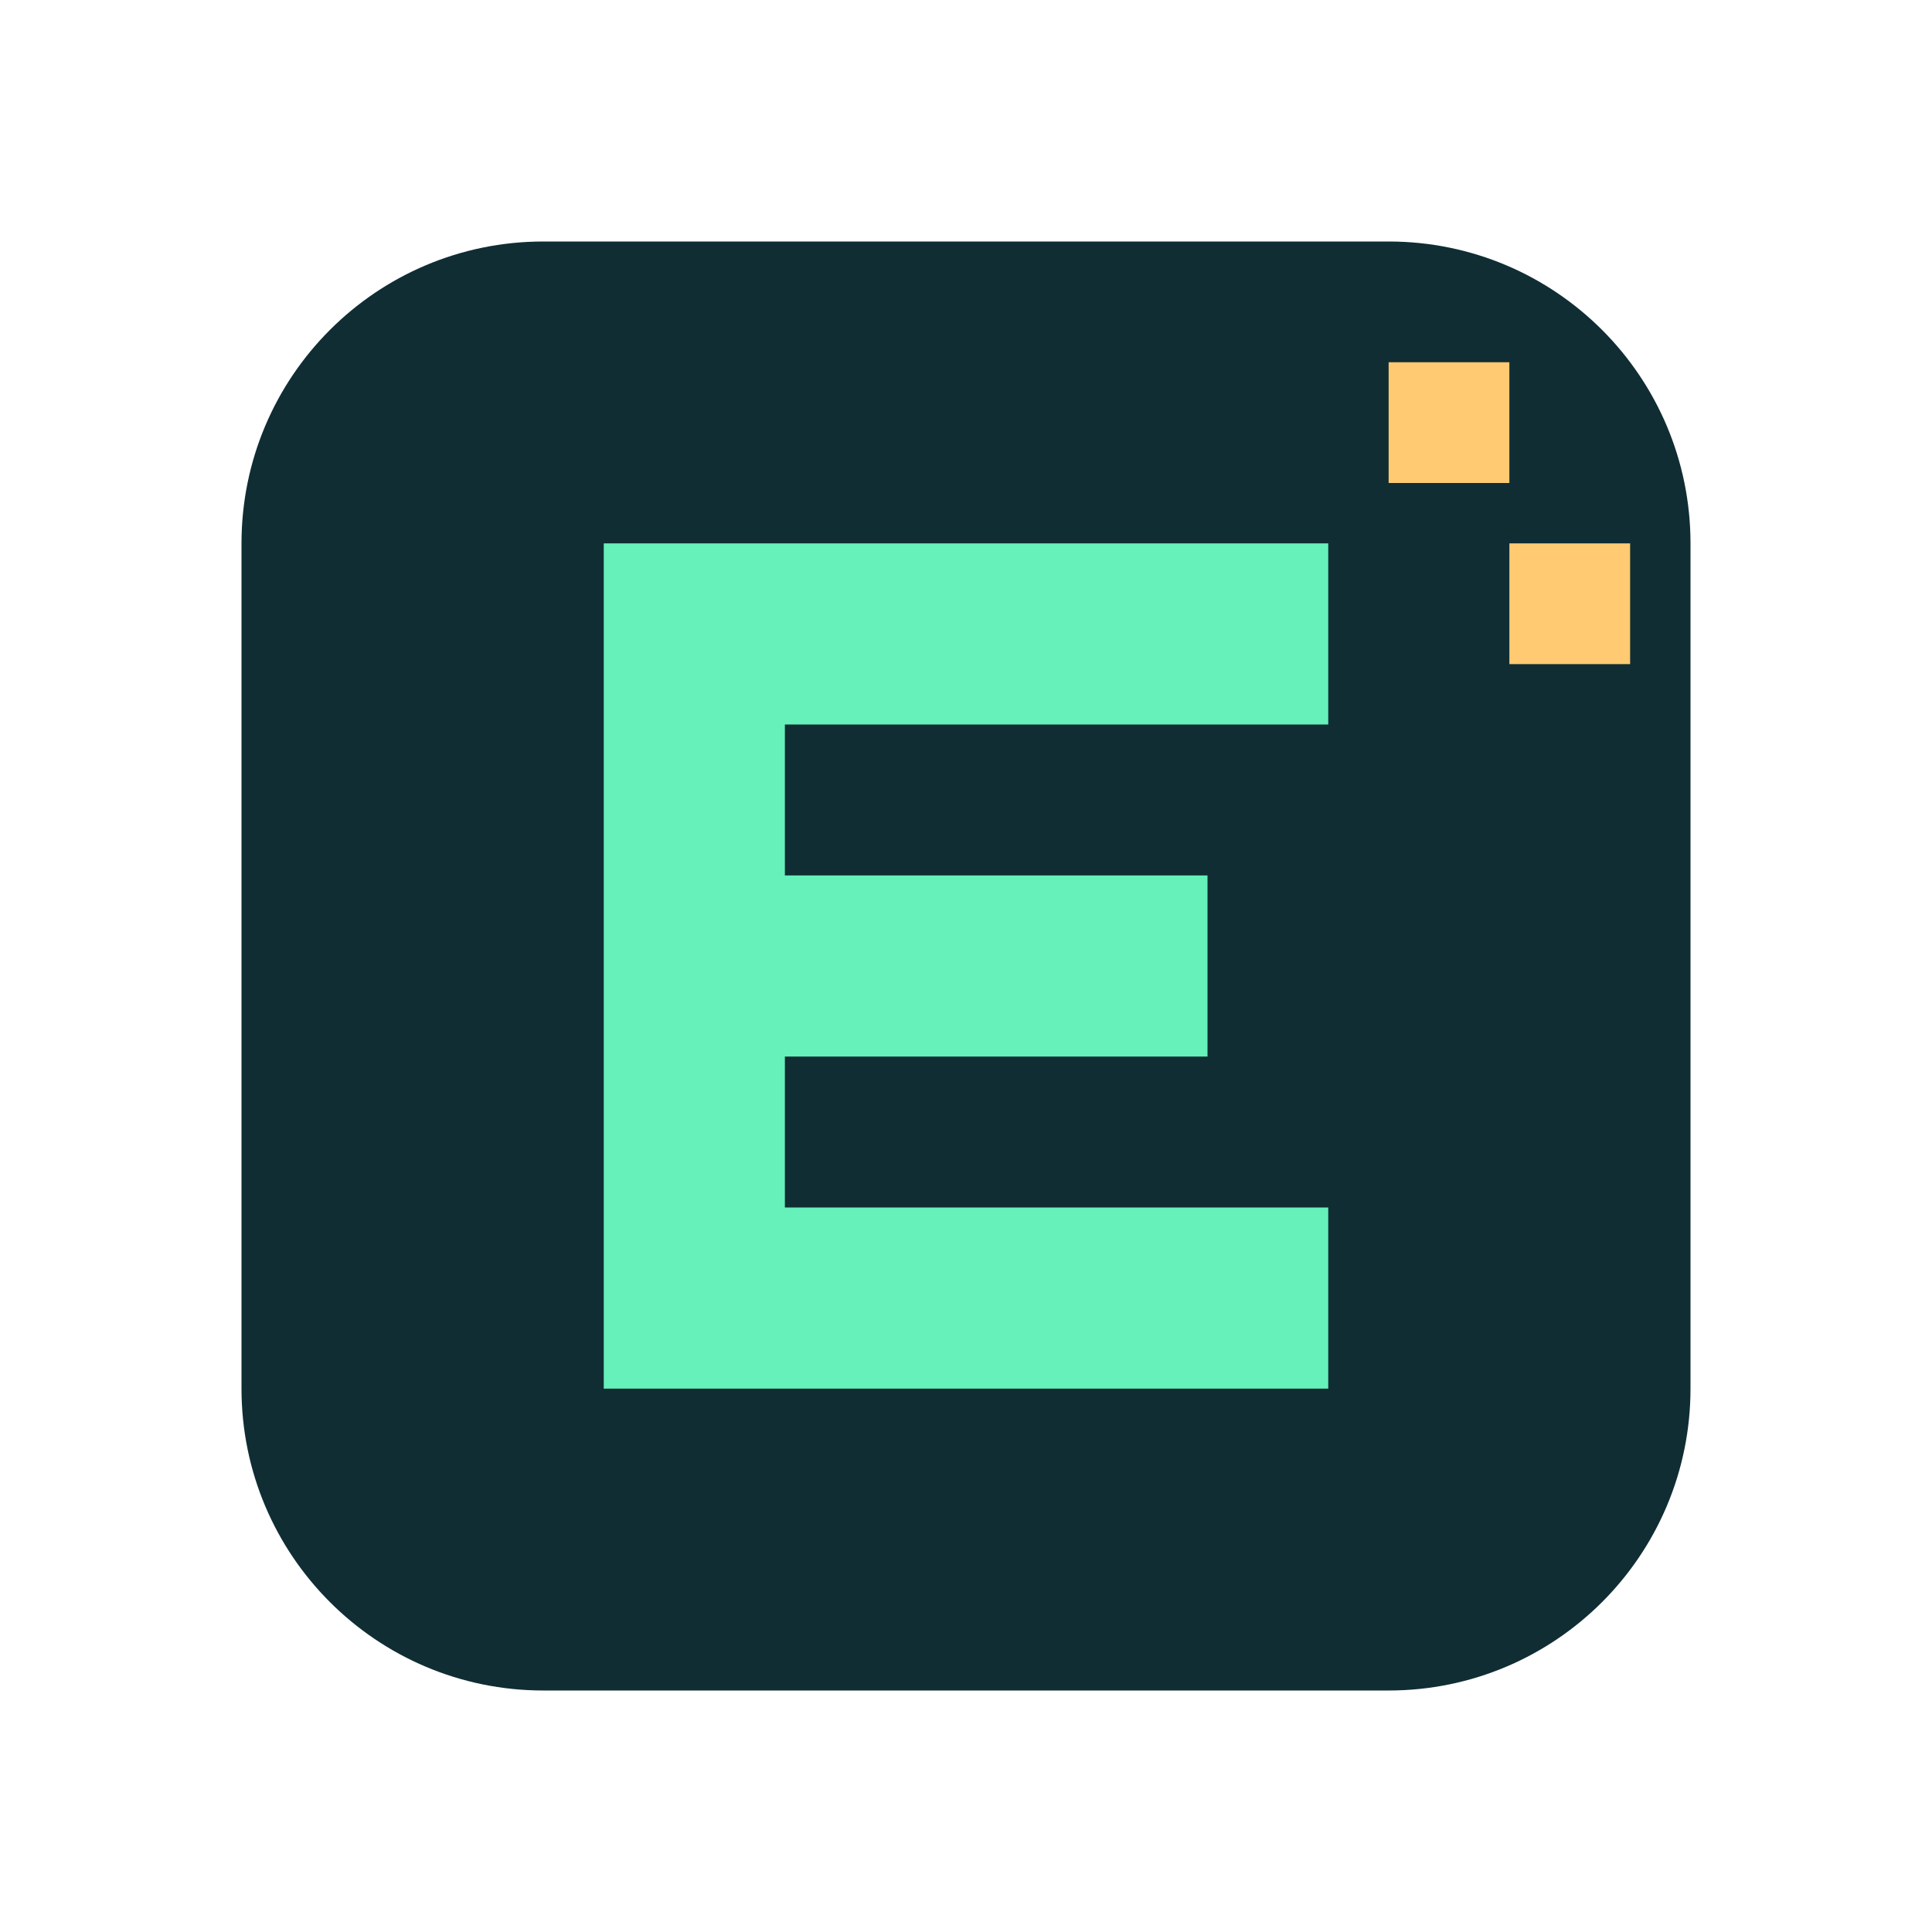
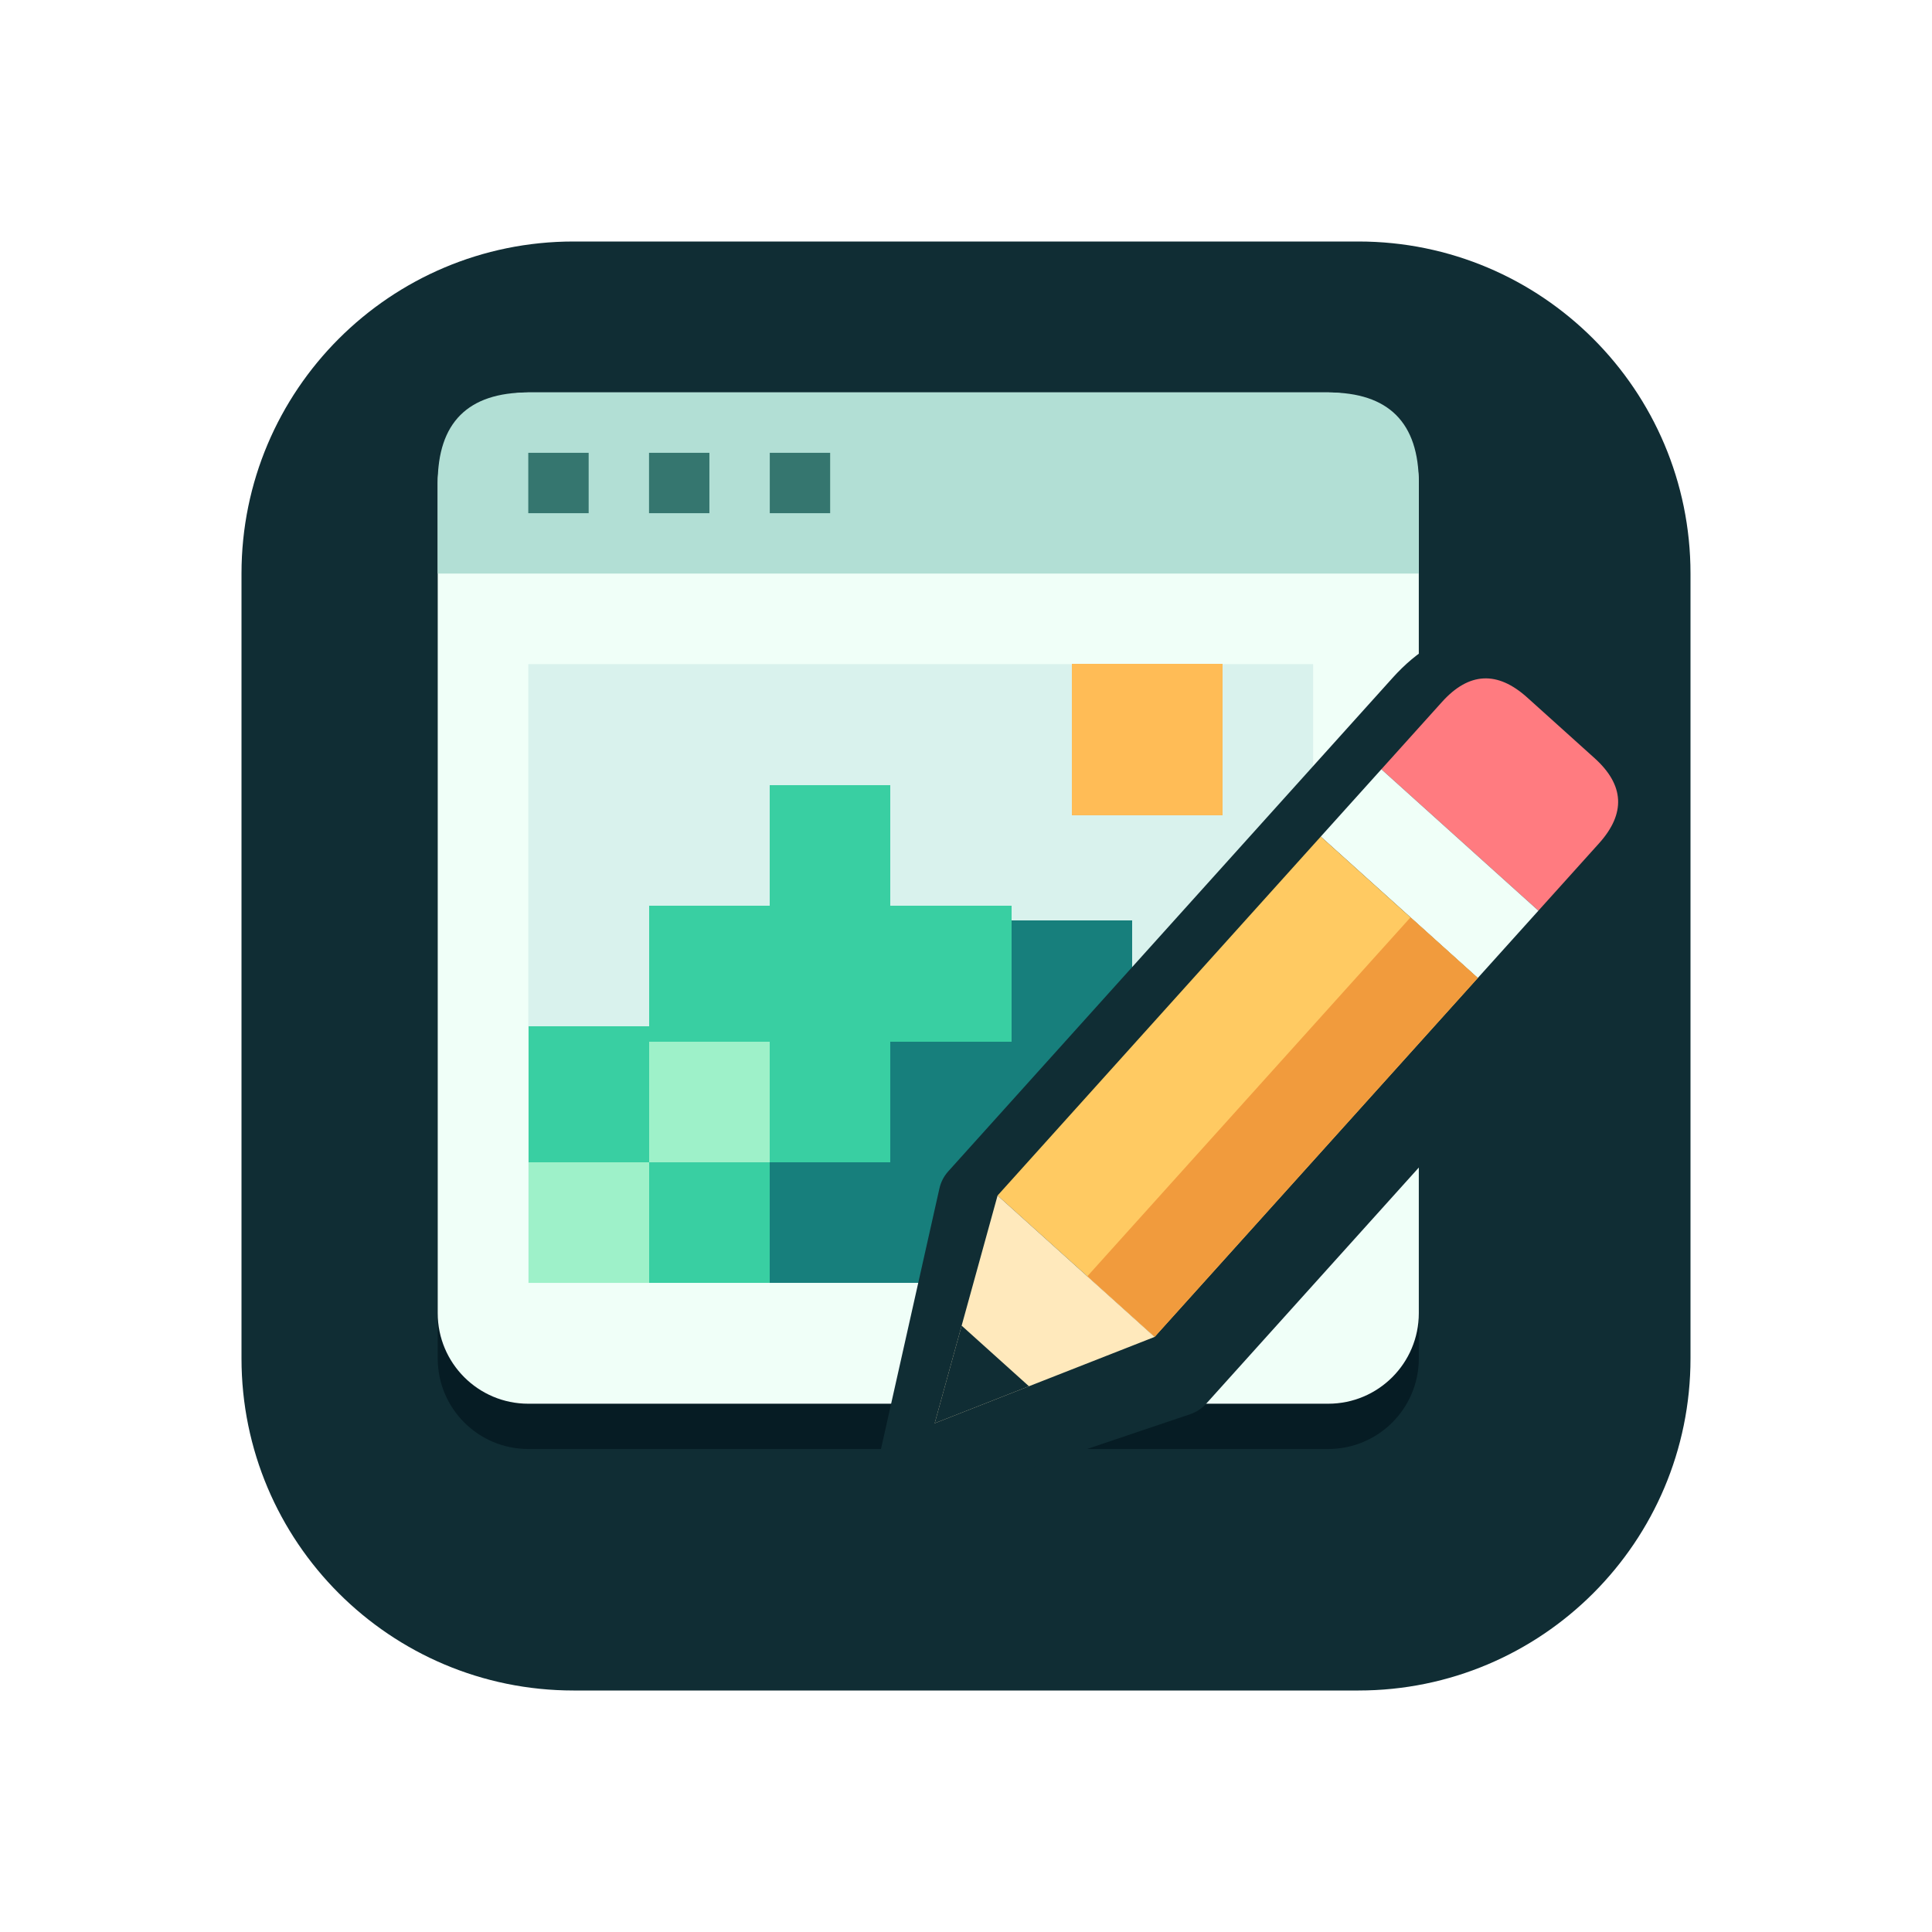
<svg xmlns="http://www.w3.org/2000/svg" width="128" height="128" viewBox="0 0 128 128">
-   <rect x="16" y="16" width="96" height="96" rx="20" fill="#102d34" />
-   <path d="M40 36H88V48H52V58H80V70H52V80H88V92H40Z" fill="#66f0ba" />
-   <path d="M92 24H100V32H92ZM100 36H108V44H100Z" fill="#ffca71" />
+   <rect x="16" y="16" width="96" height="96" rx="22" fill="#102d34" />
+   <rect x="29" y="29" width="65" height="67" rx="6" fill="#061c24" />
+   <rect x="29" y="26" width="65" height="67" rx="6" fill="#f0fff8" />
+   <path d="M35 26H88Q94 26 94 32V38H29V32Q29 26 35 26Z" fill="#b2dfd5" />
+   <path d="M35 30H39V34H35ZM43 30H47V34H43ZM51 30H55V34H51Z" fill="#35766f" />
+   <path d="M35 44H87V85H35Z" fill="#d9f2ed" />
+   <g shape-rendering="crispEdges">
+     <path d="M71 44H81V54H71Z" fill="#ffbc56" />
+     <path d="M35 68H43V60H51V52H59V60H67V68H75V85H35Z" fill="#39cfa2" />
+     <path d="M51 85V77H59V69H67V61H75V69H83V77H87V85Z" fill="#177f7c" />
+     <path d="M35 77H43V85H35ZM43 69H51V77H43Z" fill="#9ef1c9" />
+   </g>
+   <g transform="translate(-1 0) rotate(42 83 72)">
+     <path d="M75 45Q75 39 81 39H87Q93 39 93 45V89L84 105L75 89Z" fill="#102d34" stroke="#102d34" stroke-width="5" stroke-linejoin="round" />
+     <path d="M76 44Q76 40 80 40H86Q90 40 90 44V50H76Z" fill="#ff7b80" />
+     <path d="M76 50H90V56H76Z" fill="#f0fff8" />
+     <path d="M76 56H90V88H76Z" fill="#ffca62" />
+     <path d="M84 56H90V88H84Z" fill="#f19b3d" />
+     <path d="M76 88H90L83 102Z" fill="#ffe9bc" />
+     <path d="M80 96H86L83 102Z" fill="#102d34" />
+   </g>
</svg>
